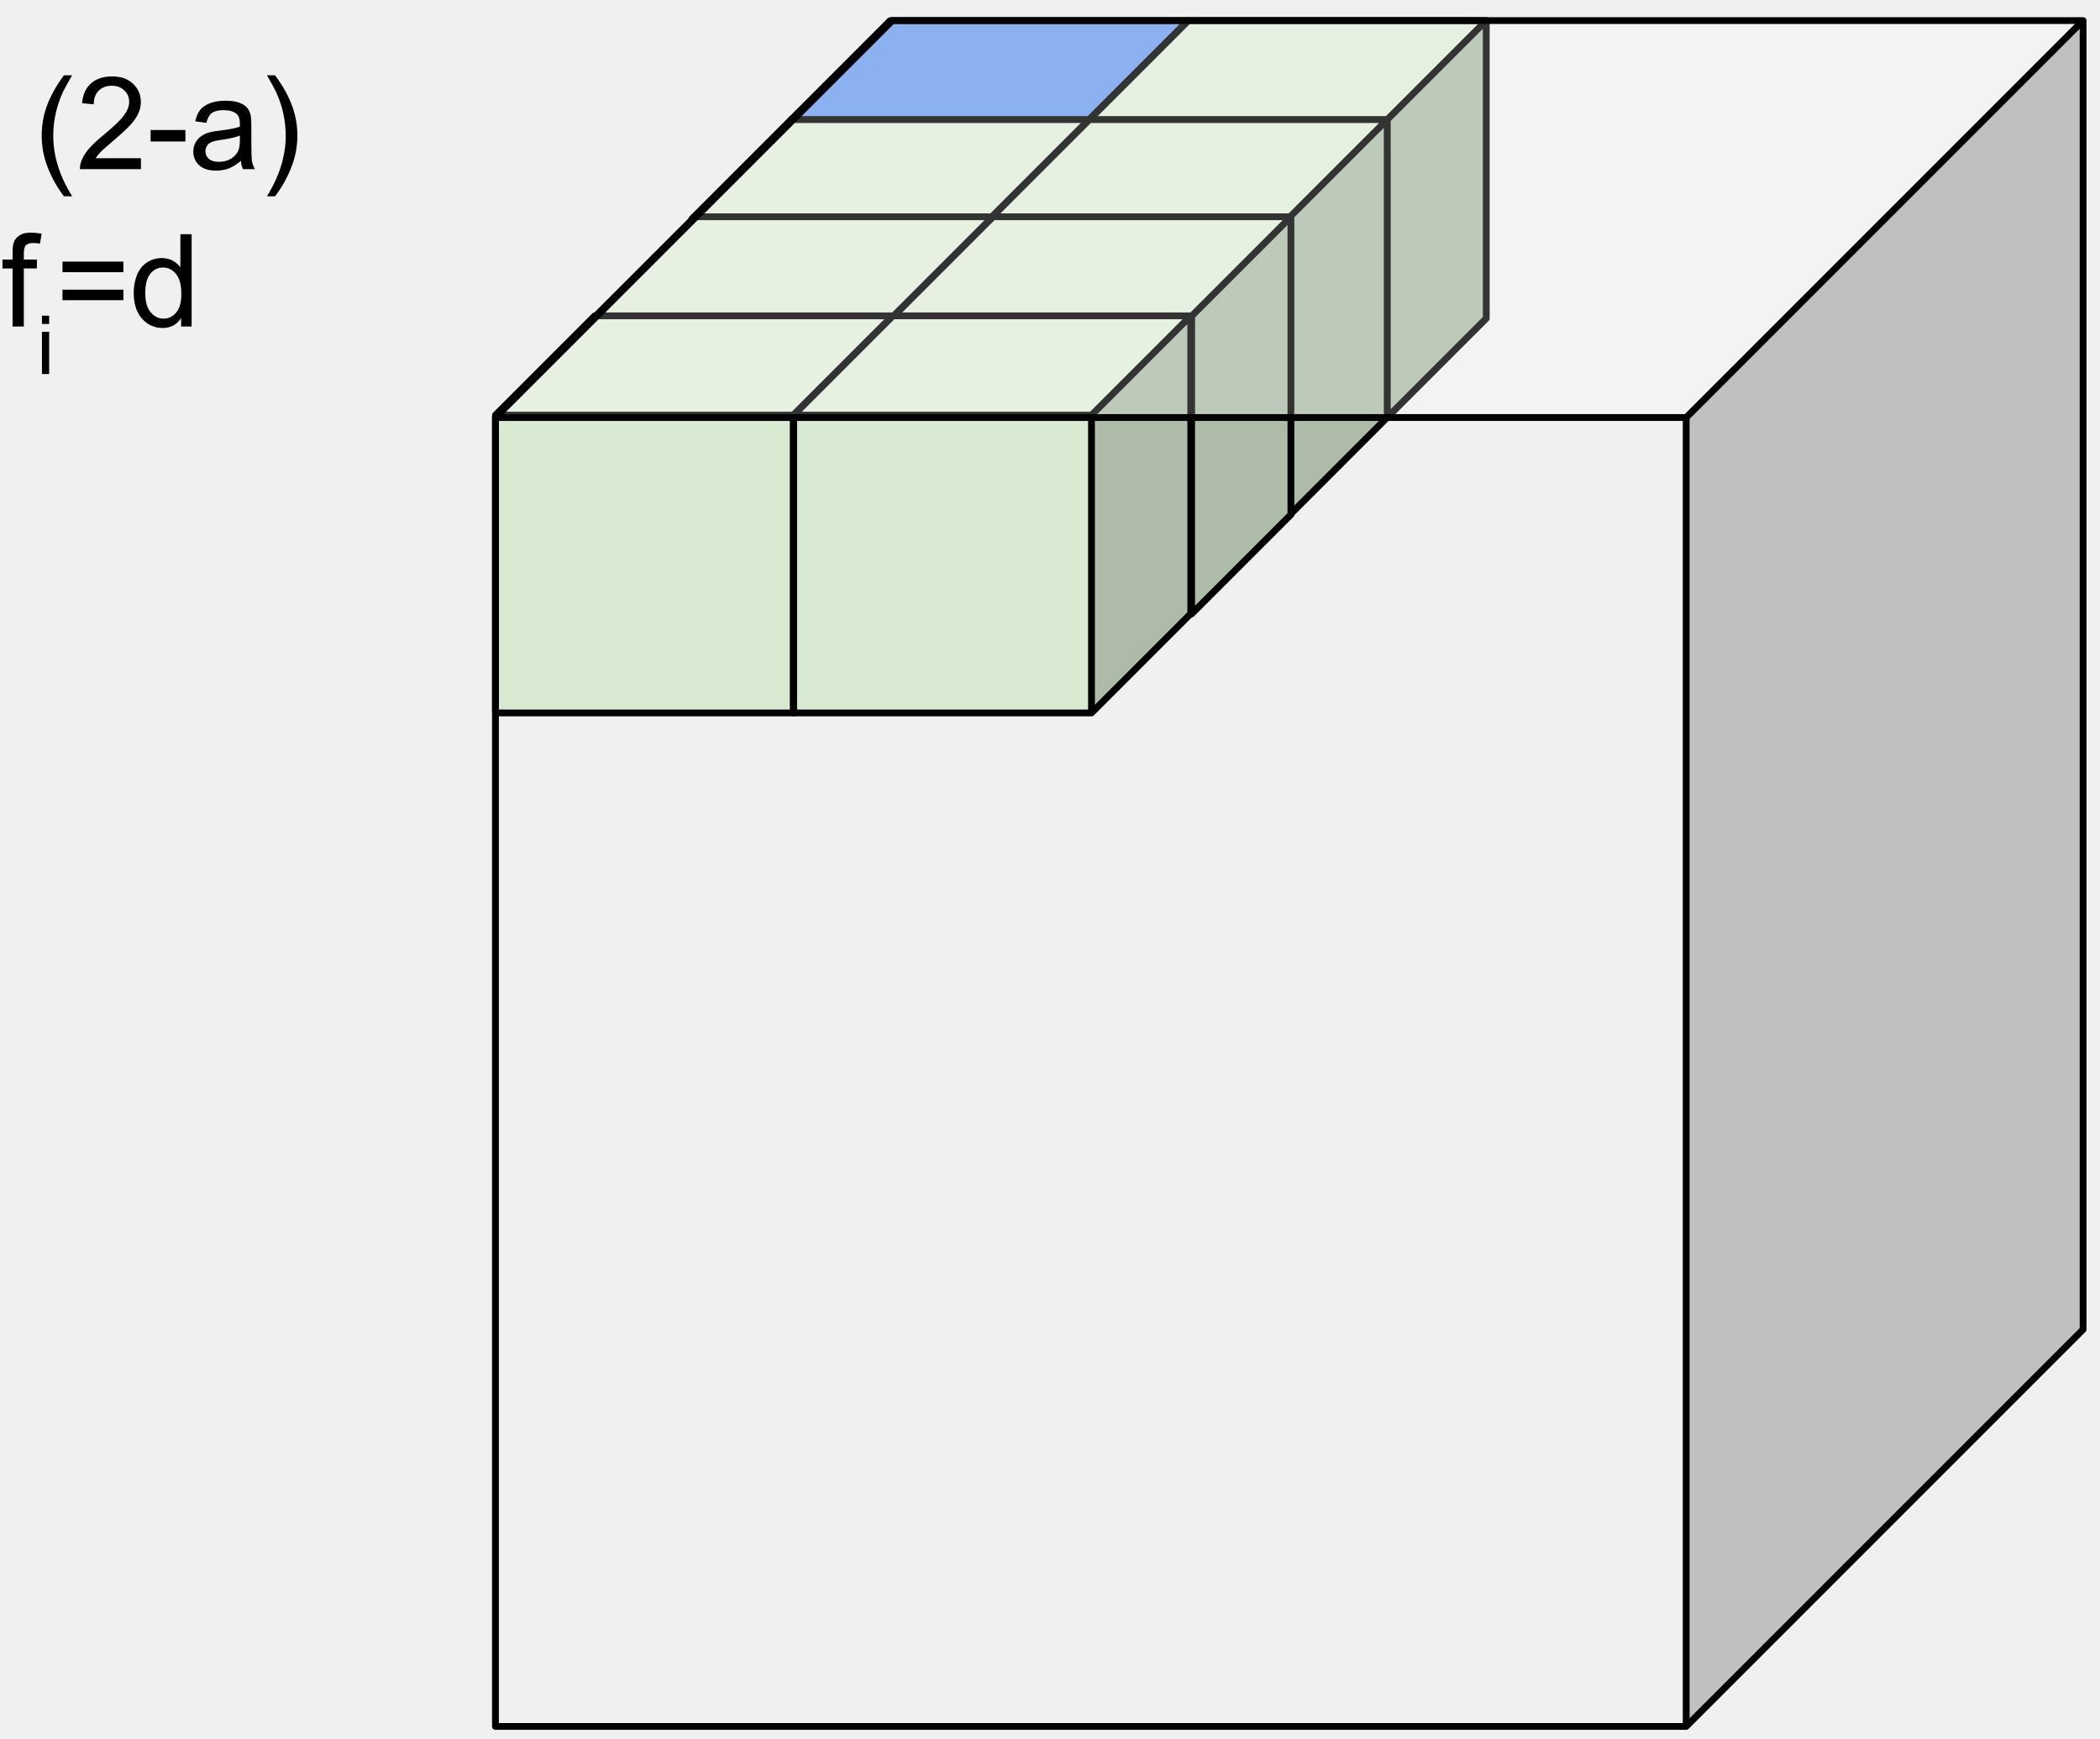
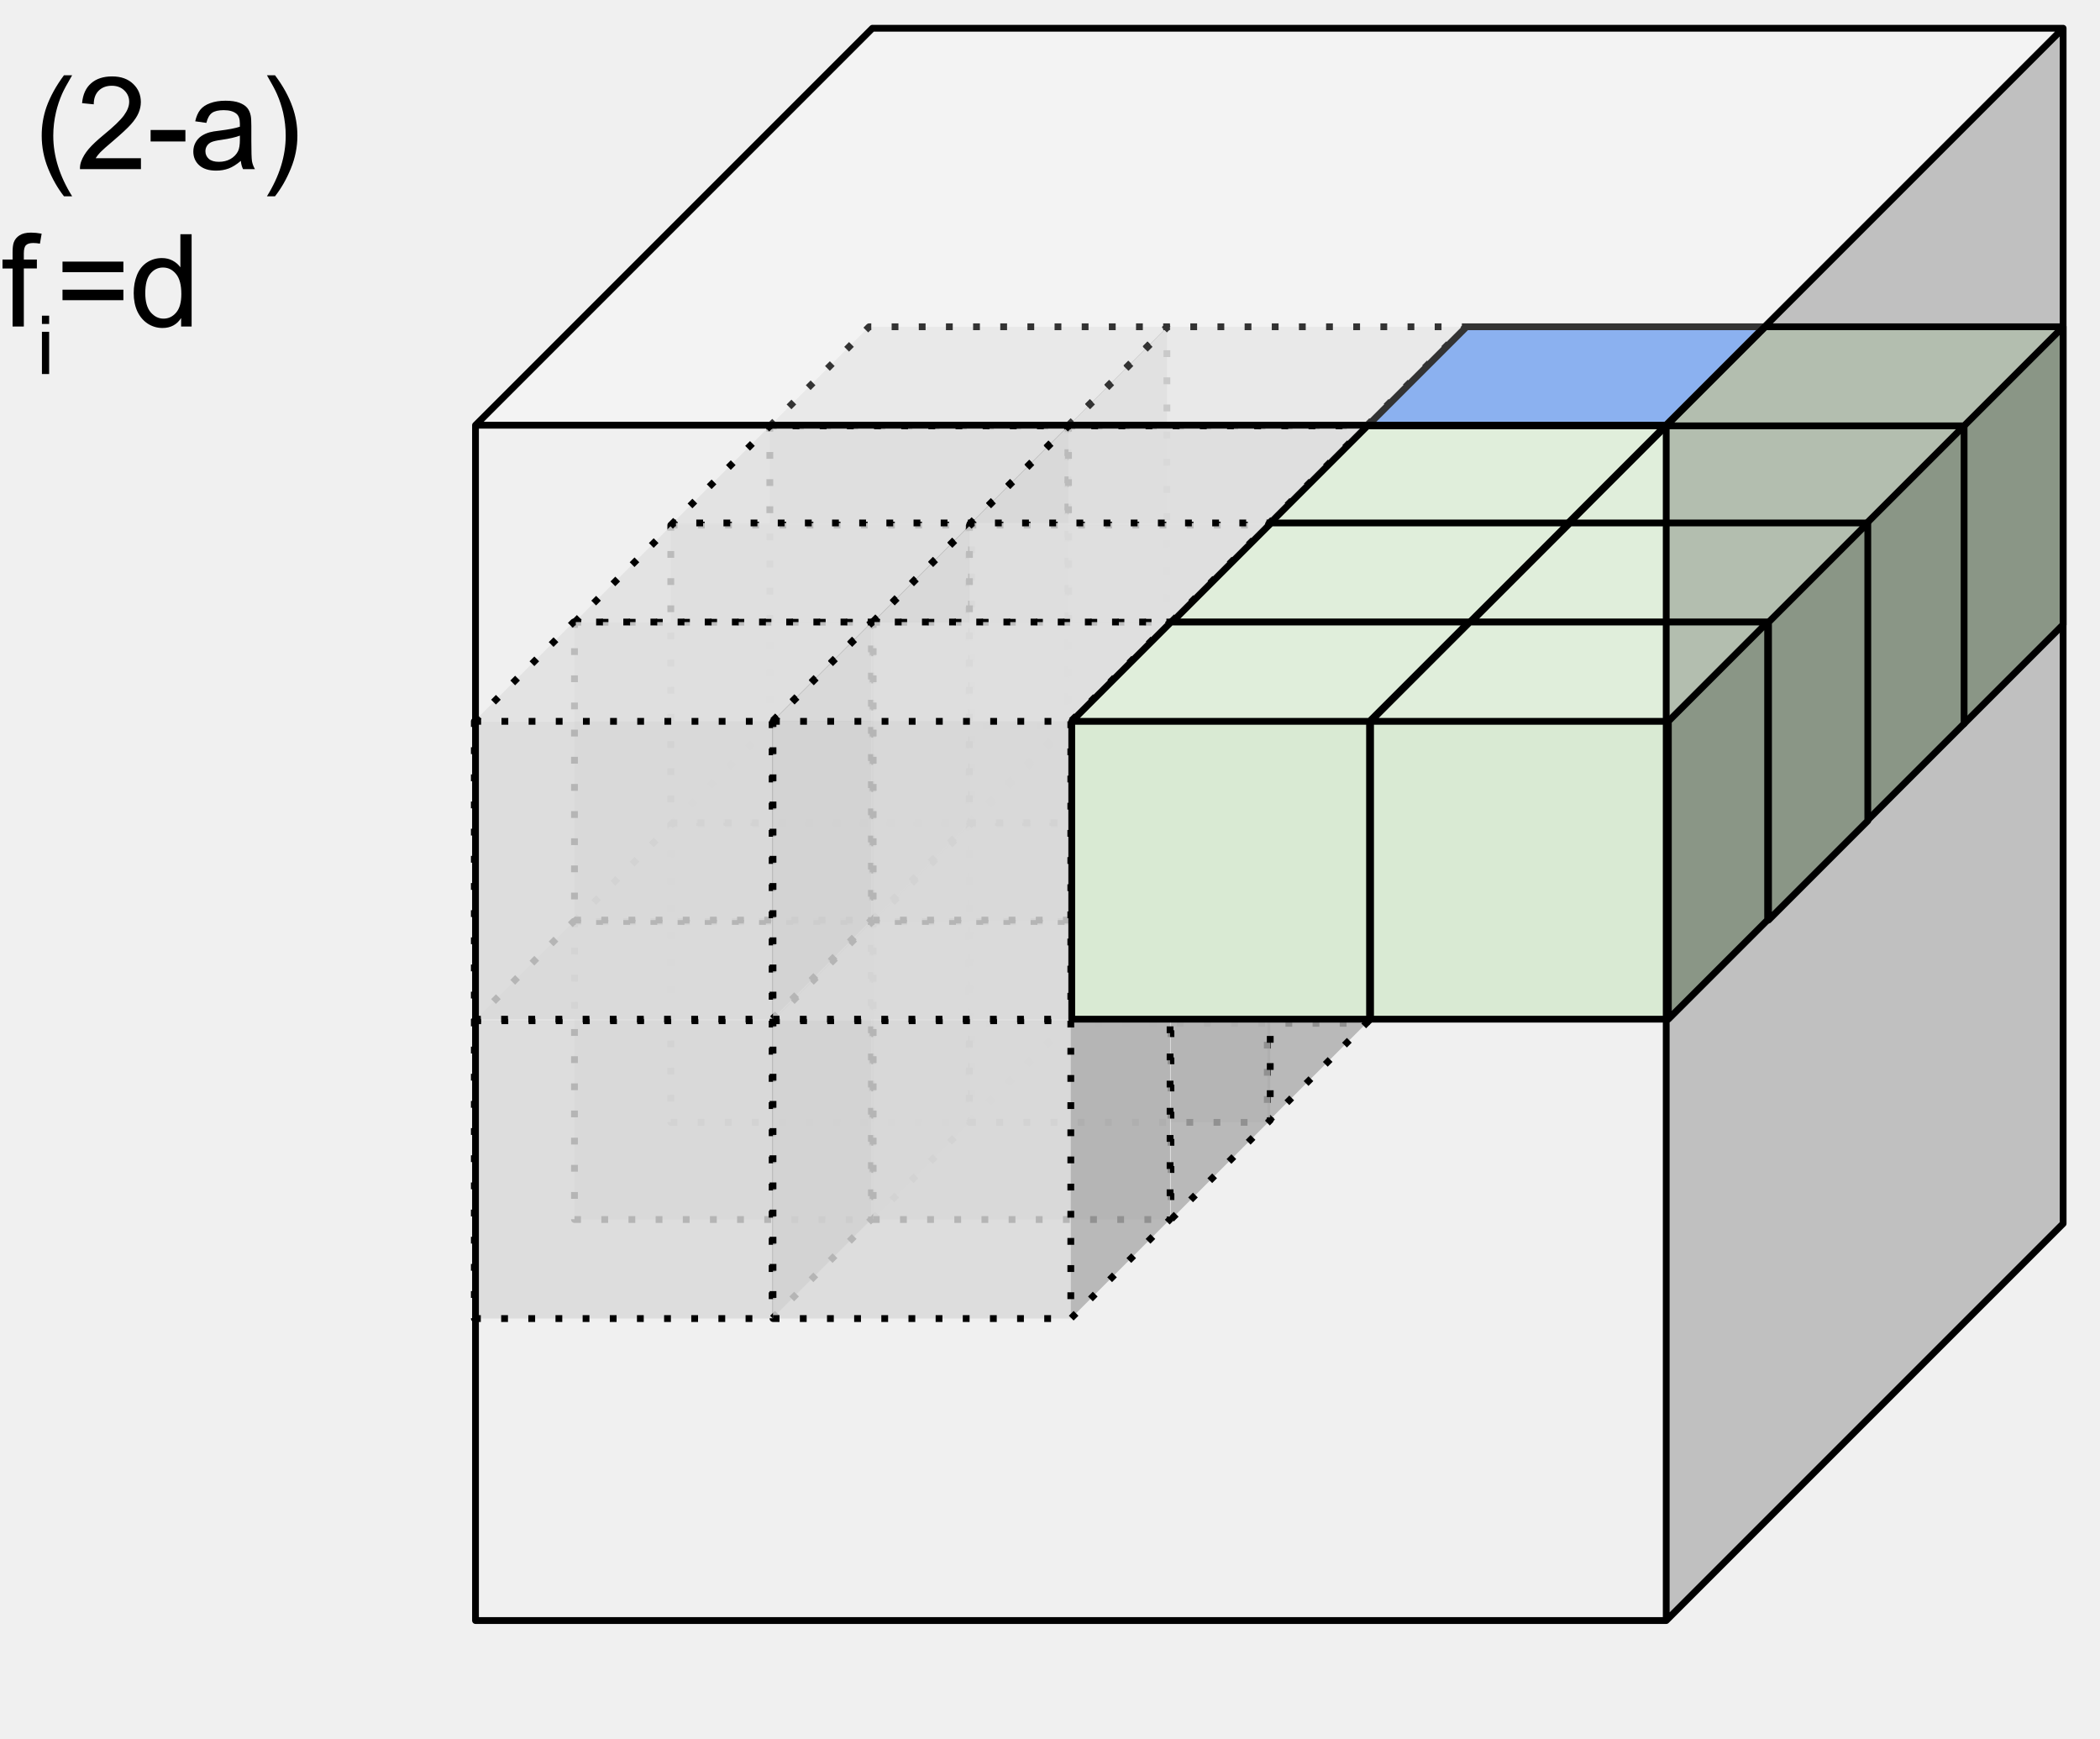
<svg xmlns="http://www.w3.org/2000/svg" version="1.1" viewBox="0.0 0.0 309.331 256.094" fill="none" stroke="none" stroke-linecap="square" stroke-miterlimit="10">
  <clipPath id="p.0">
    <path d="m0 0l309.331 0l0 256.094l-309.331 0l0 -256.094z" clip-rule="nonzero" />
  </clipPath>
  <g clip-path="url(#p.0)">
    <path fill="#000000" fill-opacity="0.0" d="m0 0l309.331 0l0 256.094l-309.331 0z" fill-rule="evenodd" />
-     <path fill="#4a86e8" d="m116.509 17.652l43.866 0l0 43.866l-43.866 0z" fill-rule="evenodd" />
-     <path fill="#3b6bb9" d="m160.375 17.652l14.622 -14.622l0 43.866l-14.622 14.622z" fill-rule="evenodd" />
-     <path fill="#6e9eec" d="m116.509 17.652l14.622 -14.622l43.866 0l-14.622 14.622z" fill-rule="evenodd" />
-     <path fill="#000000" fill-opacity="0.0" d="m116.509 17.652l14.622 -14.622l43.866 0l0 43.866l-14.622 14.622l-43.866 0zm0 0l43.866 0l14.622 -14.622m-14.622 14.622l0 43.866" fill-rule="evenodd" />
-     <path stroke="#000000" stroke-width="1.0" stroke-linejoin="round" stroke-linecap="butt" d="m116.509 17.652l14.622 -14.622l43.866 0l0 43.866l-14.622 14.622l-43.866 0zm0 0l43.866 0l14.622 -14.622m-14.622 14.622l0 43.866" fill-rule="evenodd" />
-     <path fill="#d9ead3" d="m101.921 32.24l43.866 0l0 43.866l-43.866 0z" fill-rule="evenodd" />
-     <path fill="#adbba8" d="m145.787 32.24l14.622 -14.622l0 43.866l-14.622 14.622z" fill-rule="evenodd" />
-     <path fill="#e0eedb" d="m101.921 32.24l14.622 -14.622l43.866 0l-14.622 14.622z" fill-rule="evenodd" />
-     <path fill="#000000" fill-opacity="0.0" d="m101.921 32.24l14.622 -14.622l43.866 0l0 43.866l-14.622 14.622l-43.866 0zm0 0l43.866 0l14.622 -14.622m-14.622 14.622l0 43.866" fill-rule="evenodd" />
-     <path stroke="#000000" stroke-width="1.0" stroke-linejoin="round" stroke-linecap="butt" d="m101.921 32.24l14.622 -14.622l43.866 0l0 43.866l-14.622 14.622l-43.866 0zm0 0l43.866 0l14.622 -14.622m-14.622 14.622l0 43.866" fill-rule="evenodd" />
-     <path fill="#d9ead3" d="m87.735 46.55l43.866 0l0 43.866l-43.866 0z" fill-rule="evenodd" />
-     <path fill="#adbba8" d="m131.601 46.55l14.622 -14.622l0 43.866l-14.622 14.622z" fill-rule="evenodd" />
-     <path fill="#e0eedb" d="m87.735 46.55l14.622 -14.622l43.866 0l-14.622 14.622z" fill-rule="evenodd" />
-     <path fill="#000000" fill-opacity="0.0" d="m87.735 46.55l14.622 -14.622l43.866 0l0 43.866l-14.622 14.622l-43.866 0zm0 0l43.866 0l14.622 -14.622m-14.622 14.622l0 43.866" fill-rule="evenodd" />
-     <path stroke="#000000" stroke-width="1.0" stroke-linejoin="round" stroke-linecap="butt" d="m87.735 46.55l14.622 -14.622l43.866 0l0 43.866l-14.622 14.622l-43.866 0zm0 0l43.866 0l14.622 -14.622m-14.622 14.622l0 43.866" fill-rule="evenodd" />
-     <path fill="#d9ead3" d="m72.982 61.14l43.866 0l0 43.866l-43.866 0z" fill-rule="evenodd" />
-     <path fill="#adbba8" d="m116.848 61.14l14.622 -14.622l0 43.866l-14.622 14.622z" fill-rule="evenodd" />
-     <path fill="#e0eedb" d="m72.982 61.14l14.622 -14.622l43.866 0l-14.622 14.622z" fill-rule="evenodd" />
-     <path fill="#000000" fill-opacity="0.0" d="m72.982 61.14l14.622 -14.622l43.866 0l0 43.866l-14.622 14.622l-43.866 0zm0 0l43.866 0l14.622 -14.622m-14.622 14.622l0 43.866" fill-rule="evenodd" />
-     <path stroke="#000000" stroke-width="1.0" stroke-linejoin="round" stroke-linecap="butt" d="m72.982 61.14l14.622 -14.622l43.866 0l0 43.866l-14.622 14.622l-43.866 0zm0 0l43.866 0l14.622 -14.622m-14.622 14.622l0 43.866" fill-rule="evenodd" />
-     <path fill="#d9ead3" d="m160.438 17.652l43.866 0l0 43.866l-43.866 0z" fill-rule="evenodd" />
-     <path fill="#adbba8" d="m204.304 17.652l14.622 -14.622l0 43.866l-14.622 14.622z" fill-rule="evenodd" />
-     <path fill="#e0eedb" d="m160.438 17.652l14.622 -14.622l43.866 0l-14.622 14.622z" fill-rule="evenodd" />
-     <path fill="#000000" fill-opacity="0.0" d="m160.438 17.652l14.622 -14.622l43.866 0l0 43.866l-14.622 14.622l-43.866 0zm0 0l43.866 0l14.622 -14.622m-14.622 14.622l0 43.866" fill-rule="evenodd" />
-     <path stroke="#000000" stroke-width="1.0" stroke-linejoin="round" stroke-linecap="butt" d="m160.438 17.652l14.622 -14.622l43.866 0l0 43.866l-14.622 14.622l-43.866 0zm0 0l43.866 0l14.622 -14.622m-14.622 14.622l0 43.866" fill-rule="evenodd" />
-     <path fill="#d9ead3" d="m145.85 32.24l43.866 0l0 43.866l-43.866 0z" fill-rule="evenodd" />
-     <path fill="#adbba8" d="m189.717 32.24l14.622 -14.622l0 43.866l-14.622 14.622z" fill-rule="evenodd" />
-     <path fill="#e0eedb" d="m145.85 32.24l14.622 -14.622l43.866 0l-14.622 14.622z" fill-rule="evenodd" />
-     <path fill="#000000" fill-opacity="0.0" d="m145.85 32.24l14.622 -14.622l43.866 0l0 43.866l-14.622 14.622l-43.866 0zm0 0l43.866 0l14.622 -14.622m-14.622 14.622l0 43.866" fill-rule="evenodd" />
-     <path stroke="#000000" stroke-width="1.0" stroke-linejoin="round" stroke-linecap="butt" d="m145.85 32.24l14.622 -14.622l43.866 0l0 43.866l-14.622 14.622l-43.866 0zm0 0l43.866 0l14.622 -14.622m-14.622 14.622l0 43.866" fill-rule="evenodd" />
-     <path fill="#d9ead3" d="m131.664 46.55l43.866 0l0 43.866l-43.866 0z" fill-rule="evenodd" />
-     <path fill="#adbba8" d="m175.53 46.55l14.622 -14.622l0 43.866l-14.622 14.622z" fill-rule="evenodd" />
-     <path fill="#e0eedb" d="m131.664 46.55l14.622 -14.622l43.866 0l-14.622 14.622z" fill-rule="evenodd" />
-     <path fill="#000000" fill-opacity="0.0" d="m131.664 46.55l14.622 -14.622l43.866 0l0 43.866l-14.622 14.622l-43.866 0zm0 0l43.866 0l14.622 -14.622m-14.622 14.622l0 43.866" fill-rule="evenodd" />
-     <path stroke="#000000" stroke-width="1.0" stroke-linejoin="round" stroke-linecap="butt" d="m131.664 46.55l14.622 -14.622l43.866 0l0 43.866l-14.622 14.622l-43.866 0zm0 0l43.866 0l14.622 -14.622m-14.622 14.622l0 43.866" fill-rule="evenodd" />
-     <path fill="#d9ead3" d="m116.911 61.14l43.866 0l0 43.866l-43.866 0z" fill-rule="evenodd" />
-     <path fill="#adbba8" d="m160.777 61.14l14.622 -14.622l0 43.866l-14.622 14.622z" fill-rule="evenodd" />
-     <path fill="#e0eedb" d="m116.911 61.14l14.622 -14.622l43.866 0l-14.622 14.622z" fill-rule="evenodd" />
-     <path fill="#000000" fill-opacity="0.0" d="m116.911 61.14l14.622 -14.622l43.866 0l0 43.866l-14.622 14.622l-43.866 0zm0 0l43.866 0l14.622 -14.622m-14.622 14.622l0 43.866" fill-rule="evenodd" />
-     <path stroke="#000000" stroke-width="1.0" stroke-linejoin="round" stroke-linecap="butt" d="m116.911 61.14l14.622 -14.622l43.866 0l0 43.866l-14.622 14.622l-43.866 0zm0 0l43.866 0l14.622 -14.622m-14.622 14.622l0 43.866" fill-rule="evenodd" />
+     <path fill="#d9d9d9" fill-opacity="0.835" d="m113.396 106.848l43.866 0l0 43.866l-43.866 0z" fill-rule="evenodd" />
+     <path fill="#adadad" fill-opacity="0.835" d="m157.262 106.848l14.622 -14.622l0 43.866l-14.622 14.622z" fill-rule="evenodd" />
+     <path fill="#e0e0e0" fill-opacity="0.835" d="m113.396 106.848l14.622 -14.622l43.866 0l-14.622 14.622z" fill-rule="evenodd" />
+     <path fill="#000000" fill-opacity="0.0" d="m113.396 106.848l14.622 -14.622l43.866 0l0 43.866l-14.622 14.622l-43.866 0zm0 0l43.866 0l14.622 -14.622m-14.622 14.622l0 43.866" fill-rule="evenodd" />
+     <path stroke="#000000" stroke-width="1.0" stroke-linejoin="round" stroke-linecap="butt" stroke-dasharray="1.0,3.0" d="m113.396 106.848l14.622 -14.622l43.866 0l0 43.866l-14.622 14.622l-43.866 0zm0 0l43.866 0l14.622 -14.622m-14.622 14.622l0 43.866" fill-rule="evenodd" />
+     <path fill="#d9d9d9" fill-opacity="0.835" d="m98.808 121.436l43.866 0l0 43.866l-43.866 0z" fill-rule="evenodd" />
+     <path fill="#adadad" fill-opacity="0.835" d="m142.675 121.436l14.622 -14.622l0 43.866l-14.622 14.622z" fill-rule="evenodd" />
+     <path fill="#e0e0e0" fill-opacity="0.835" d="m98.808 121.436l14.622 -14.622l43.866 0l-14.622 14.622z" fill-rule="evenodd" />
+     <path fill="#000000" fill-opacity="0.0" d="m98.808 121.436l14.622 -14.622l43.866 0l0 43.866l-14.622 14.622l-43.866 0zm0 0l43.866 0l14.622 -14.622m-14.622 14.622l0 43.866" fill-rule="evenodd" />
+     <path stroke="#000000" stroke-width="1.0" stroke-linejoin="round" stroke-linecap="butt" stroke-dasharray="1.0,3.0" d="m98.808 121.436l14.622 -14.622l43.866 0l0 43.866l-14.622 14.622l-43.866 0zm0 0l43.866 0l14.622 -14.622m-14.622 14.622l0 43.866" fill-rule="evenodd" />
+     <path fill="#d9d9d9" fill-opacity="0.835" d="m84.622 135.745l43.866 0l0 43.866l-43.866 0z" fill-rule="evenodd" />
+     <path fill="#adadad" fill-opacity="0.835" d="m128.488 135.745l14.622 -14.622l0 43.866l-14.622 14.622z" fill-rule="evenodd" />
+     <path fill="#e0e0e0" fill-opacity="0.835" d="m84.622 135.745l14.622 -14.622l43.866 0l-14.622 14.622z" fill-rule="evenodd" />
+     <path fill="#000000" fill-opacity="0.0" d="m84.622 135.745l14.622 -14.622l43.866 0l0 43.866l-14.622 14.622l-43.866 0zm0 0l43.866 0l14.622 -14.622m-14.622 14.622l0 43.866" fill-rule="evenodd" />
+     <path stroke="#000000" stroke-width="1.0" stroke-linejoin="round" stroke-linecap="butt" stroke-dasharray="1.0,3.0" d="m84.622 135.745l14.622 -14.622l43.866 0l0 43.866l-14.622 14.622l-43.866 0zm0 0l43.866 0l14.622 -14.622m-14.622 14.622l0 43.866" fill-rule="evenodd" />
+     <path fill="#d9d9d9" fill-opacity="0.835" d="m69.869 150.336l43.866 0l0 43.866l-43.866 0z" fill-rule="evenodd" />
+     <path fill="#adadad" fill-opacity="0.835" d="m113.735 150.336l14.622 -14.622l0 43.866l-14.622 14.622z" fill-rule="evenodd" />
+     <path fill="#e0e0e0" fill-opacity="0.835" d="m69.869 150.336l14.622 -14.622l43.866 0l-14.622 14.622z" fill-rule="evenodd" />
+     <path fill="#000000" fill-opacity="0.0" d="m69.869 150.336l14.622 -14.622l43.866 0l0 43.866l-14.622 14.622l-43.866 0zm0 0l43.866 0l14.622 -14.622m-14.622 14.622l0 43.866" fill-rule="evenodd" />
+     <path stroke="#000000" stroke-width="1.0" stroke-linejoin="round" stroke-linecap="butt" stroke-dasharray="1.0,3.0" d="m69.869 150.336l14.622 -14.622l43.866 0l0 43.866l-14.622 14.622l-43.866 0zm0 0l43.866 0l14.622 -14.622m-14.622 14.622l0 43.866" fill-rule="evenodd" />
+     <path fill="#d9d9d9" fill-opacity="0.835" d="m157.391 106.848l43.866 0l0 43.866l-43.866 0z" fill-rule="evenodd" />
+     <path fill="#adadad" fill-opacity="0.835" d="m201.257 106.848l14.622 -14.622l0 43.866l-14.622 14.622z" fill-rule="evenodd" />
+     <path fill="#e0e0e0" fill-opacity="0.835" d="m157.391 106.848l14.622 -14.622l43.866 0l-14.622 14.622z" fill-rule="evenodd" />
+     <path fill="#000000" fill-opacity="0.0" d="m157.391 106.848l14.622 -14.622l43.866 0l0 43.866l-14.622 14.622l-43.866 0zm0 0l43.866 0l14.622 -14.622m-14.622 14.622l0 43.866" fill-rule="evenodd" />
+     <path stroke="#000000" stroke-width="1.0" stroke-linejoin="round" stroke-linecap="butt" stroke-dasharray="1.0,3.0" d="m157.391 106.848l14.622 -14.622l43.866 0l0 43.866l-14.622 14.622l-43.866 0zm0 0l43.866 0l14.622 -14.622m-14.622 14.622l0 43.866" fill-rule="evenodd" />
+     <path fill="#d9d9d9" fill-opacity="0.835" d="m142.803 121.436l43.866 0l0 43.866l-43.866 0z" fill-rule="evenodd" />
+     <path fill="#adadad" fill-opacity="0.835" d="m186.669 121.436l14.622 -14.622l0 43.866l-14.622 14.622z" fill-rule="evenodd" />
+     <path fill="#e0e0e0" fill-opacity="0.835" d="m142.803 121.436l14.622 -14.622l43.866 0l-14.622 14.622z" fill-rule="evenodd" />
+     <path fill="#000000" fill-opacity="0.0" d="m142.803 121.436l14.622 -14.622l43.866 0l0 43.866l-14.622 14.622l-43.866 0zm0 0l43.866 0l14.622 -14.622m-14.622 14.622l0 43.866" fill-rule="evenodd" />
+     <path stroke="#000000" stroke-width="1.0" stroke-linejoin="round" stroke-linecap="butt" stroke-dasharray="1.0,3.0" d="m142.803 121.436l14.622 -14.622l43.866 0l0 43.866l-14.622 14.622l-43.866 0zm0 0l43.866 0l14.622 -14.622m-14.622 14.622l0 43.866" fill-rule="evenodd" />
+     <path fill="#d9d9d9" fill-opacity="0.835" d="m128.617 135.745l43.866 0l0 43.866l-43.866 0z" fill-rule="evenodd" />
+     <path fill="#adadad" fill-opacity="0.835" d="m172.483 135.745l14.622 -14.622l0 43.866l-14.622 14.622z" fill-rule="evenodd" />
+     <path fill="#e0e0e0" fill-opacity="0.835" d="m128.617 135.745l14.622 -14.622l43.866 0l-14.622 14.622z" fill-rule="evenodd" />
+     <path fill="#000000" fill-opacity="0.0" d="m128.617 135.745l14.622 -14.622l43.866 0l0 43.866l-14.622 14.622l-43.866 0zm0 0l43.866 0l14.622 -14.622m-14.622 14.622l0 43.866" fill-rule="evenodd" />
+     <path stroke="#000000" stroke-width="1.0" stroke-linejoin="round" stroke-linecap="butt" stroke-dasharray="1.0,3.0" d="m128.617 135.745l14.622 -14.622l43.866 0l0 43.866l-14.622 14.622l-43.866 0zm0 0l43.866 0l14.622 -14.622m-14.622 14.622l0 43.866" fill-rule="evenodd" />
+     <path fill="#d9d9d9" fill-opacity="0.835" d="m113.864 150.336l43.866 0l0 43.866l-43.866 0z" fill-rule="evenodd" />
+     <path fill="#adadad" fill-opacity="0.835" d="m157.73 150.336l14.622 -14.622l0 43.866l-14.622 14.622z" fill-rule="evenodd" />
+     <path fill="#e0e0e0" fill-opacity="0.835" d="m113.864 150.336l14.622 -14.622l43.866 0l-14.622 14.622z" fill-rule="evenodd" />
+     <path fill="#000000" fill-opacity="0.0" d="m113.864 150.336l14.622 -14.622l43.866 0l0 43.866l-14.622 14.622l-43.866 0zm0 0l43.866 0l14.622 -14.622m-14.622 14.622l0 43.866" fill-rule="evenodd" />
+     <path stroke="#000000" stroke-width="1.0" stroke-linejoin="round" stroke-linecap="butt" stroke-dasharray="1.0,3.0" d="m113.864 150.336l14.622 -14.622l43.866 0l0 43.866l-14.622 14.622l-43.866 0zm0 0l43.866 0l14.622 -14.622m-14.622 14.622l0 43.866" fill-rule="evenodd" />
    <path fill="#000000" fill-opacity="0.0" d="m-4.013 -2.008l69.858 0l0 26.961l-69.858 0z" fill-rule="evenodd" />
    <path fill="#000000" d="m9.424 28.912q-1.375 -1.75 -2.328 -4.078q-0.953 -2.344 -0.953 -4.844q0 -2.219 0.703 -4.234q0.844 -2.344 2.578 -4.672l1.203 0q-1.125 1.922 -1.484 2.75q-0.562 1.281 -0.891 2.672q-0.406 1.734 -0.406 3.484q0 4.469 2.781 8.922l-1.203 0zm11.338 -5.609l0 1.609l-8.984 0q-0.016 -0.609 0.188 -1.156q0.344 -0.922 1.094 -1.812q0.766 -0.891 2.188 -2.062q2.219 -1.812 3 -2.875q0.781 -1.063 0.781 -2.016q0 -0.984 -0.719 -1.672q-0.703 -0.688 -1.844 -0.688q-1.203 0 -1.938 0.734q-0.719 0.719 -0.719 2.0l-1.719 -0.172q0.172 -1.922 1.328 -2.922q1.156 -1.016 3.094 -1.016q1.953 0 3.094 1.094q1.141 1.078 1.141 2.688q0 0.812 -0.344 1.609q-0.328 0.781 -1.109 1.656q-0.766 0.859 -2.562 2.391q-1.5 1.266 -1.938 1.719q-0.422 0.438 -0.703 0.891l6.672 0zm1.423 -2.469l0 -1.688l5.125 0l0 1.688l-5.125 0zm13.291 2.859q-0.938 0.797 -1.797 1.125q-0.859 0.312 -1.844 0.312q-1.609 0 -2.484 -0.781q-0.875 -0.797 -0.875 -2.031q0 -0.734 0.328 -1.328q0.328 -0.594 0.859 -0.953q0.531 -0.359 1.203 -0.547q0.5 -0.141 1.484 -0.25q2.031 -0.25 2.984 -0.578q0 -0.344 0 -0.438q0 -1.016 -0.469 -1.438q-0.641 -0.562 -1.906 -0.562q-1.172 0 -1.734 0.406q-0.562 0.406 -0.828 1.469l-1.641 -0.234q0.234 -1.047 0.734 -1.688q0.516 -0.641 1.469 -0.984q0.969 -0.359 2.25 -0.359q1.266 0 2.047 0.297q0.781 0.297 1.156 0.75q0.375 0.453 0.516 1.141q0.094 0.422 0.094 1.531l0 2.234q0 2.328 0.094 2.953q0.109 0.609 0.438 1.172l-1.75 0q-0.266 -0.516 -0.328 -1.219zm-0.141 -3.719q-0.906 0.359 -2.734 0.625q-1.031 0.141 -1.453 0.328q-0.422 0.188 -0.656 0.547q-0.234 0.359 -0.234 0.797q0 0.672 0.5 1.125q0.516 0.438 1.484 0.438q0.969 0 1.719 -0.422q0.75 -0.438 1.109 -1.156q0.266 -0.578 0.266 -1.672l0 -0.609zm5.173 8.938l-1.188 0q2.766 -4.453 2.766 -8.922q0 -1.734 -0.391 -3.453q-0.328 -1.391 -0.891 -2.672q-0.359 -0.844 -1.484 -2.781l1.188 0q1.75 2.328 2.578 4.672q0.719 2.016 0.719 4.234q0 2.5 -0.969 4.844q-0.953 2.328 -2.328 4.078z" fill-rule="nonzero" />
-     <path fill="#000000" fill-opacity="0.0" d="m-8.803 21.168l231.213 0l0 26.961l-231.213 0z" fill-rule="evenodd" />
+     <path fill="#000000" fill-opacity="0.0" d="m-8.803 21.168l62.583 0l0 26.961l-62.583 0z" fill-rule="evenodd" />
    <path fill="#000000" d="m1.853 48.088l0 -8.547l-1.484 0l0 -1.312l1.484 0l0 -1.047q0 -0.984 0.172 -1.469q0.234 -0.656 0.844 -1.047q0.609 -0.406 1.703 -0.406q0.703 0 1.562 0.156l-0.25 1.469q-0.516 -0.094 -0.984 -0.094q-0.766 0 -1.078 0.328q-0.312 0.312 -0.312 1.203l0 0.906l1.922 0l0 1.312l-1.922 0l0 8.547l-1.656 0z" fill-rule="nonzero" />
    <path fill="#000000" d="m6.177 47.713l0 -1.219l1.062 0l0 1.219l-1.062 0zm0 7.375l0 -6.219l1.062 0l0 6.219l-1.062 0z" fill-rule="nonzero" />
    <path fill="#000000" d="m18.175 40.088l-8.969 0l0 -1.562l8.969 0l0 1.562zm0 4.125l-8.969 0l0 -1.547l8.969 0l0 1.547zm8.504 3.875l0 -1.25q-0.938 1.469 -2.75 1.469q-1.172 0 -2.172 -0.641q-0.984 -0.656 -1.531 -1.812q-0.531 -1.172 -0.531 -2.688q0 -1.469 0.484 -2.672q0.5 -1.203 1.469 -1.844q0.984 -0.641 2.203 -0.641q0.891 0 1.578 0.375q0.703 0.375 1.141 0.984l0 -4.875l1.656 0l0 13.594l-1.547 0zm-5.281 -4.922q0 1.891 0.797 2.828q0.812 0.938 1.891 0.938q1.094 0 1.859 -0.891q0.766 -0.891 0.766 -2.734q0 -2.016 -0.781 -2.953q-0.781 -0.953 -1.922 -0.953q-1.109 0 -1.859 0.906q-0.75 0.906 -0.75 2.859z" fill-rule="nonzero" />
-     <path fill="#000000" fill-opacity="0.0" d="m72.982 61.495l175.394 0l0 192.78l-175.394 0z" fill-rule="evenodd" />
-     <path fill="#000000" fill-opacity="0.0" d="m248.375 61.495l58.465 -58.465l0 192.78l-58.465 58.465z" fill-rule="evenodd" />
-     <path fill="#000000" fill-opacity="0.0" d="m72.982 61.495l58.465 -58.465l175.394 0l-58.465 58.465z" fill-rule="evenodd" />
-     <path fill="#000000" fill-opacity="0.0" d="m72.982 61.495l58.465 -58.465l175.394 0l0 192.78l-58.465 58.465l-175.394 0zm0 0l175.394 0l58.465 -58.465m-58.465 58.465l0 192.78" fill-rule="evenodd" />
-     <path fill="#000000" fill-opacity="0.2" d="m248.375 61.495l58.465 -58.465l0 192.78l-58.465 58.465z" fill-rule="evenodd" />
-     <path fill="#ffffff" fill-opacity="0.2" d="m72.982 61.495l58.465 -58.465l175.394 0l-58.465 58.465z" fill-rule="evenodd" />
-     <path stroke="#000000" stroke-width="1.0" stroke-linejoin="round" stroke-linecap="butt" d="m72.982 61.495l58.465 -58.465l175.394 0l0 192.78l-58.465 58.465l-175.394 0zm0 0l175.394 0l58.465 -58.465m-58.465 58.465l0 192.78" fill-rule="evenodd" />
+     <path fill="#d9d9d9" fill-opacity="0.835" d="m113.396 62.751l43.866 0l0 43.866l-43.866 0z" fill-rule="evenodd" />
+     <path fill="#adadad" fill-opacity="0.835" d="m157.262 62.751l14.622 -14.622l0 43.866l-14.622 14.622z" fill-rule="evenodd" />
+     <path fill="#e0e0e0" fill-opacity="0.835" d="m113.396 62.751l14.622 -14.622l43.866 0l-14.622 14.622z" fill-rule="evenodd" />
+     <path fill="#000000" fill-opacity="0.0" d="m113.396 62.751l14.622 -14.622l43.866 0l0 43.866l-14.622 14.622l-43.866 0zm0 0l43.866 0l14.622 -14.622m-14.622 14.622l0 43.866" fill-rule="evenodd" />
+     <path stroke="#000000" stroke-width="1.0" stroke-linejoin="round" stroke-linecap="butt" stroke-dasharray="1.0,3.0" d="m113.396 62.751l14.622 -14.622l43.866 0l0 43.866l-14.622 14.622l-43.866 0zm0 0l43.866 0l14.622 -14.622m-14.622 14.622l0 43.866" fill-rule="evenodd" />
+     <path fill="#d9d9d9" fill-opacity="0.835" d="m98.808 77.339l43.866 0l0 43.866l-43.866 0z" fill-rule="evenodd" />
+     <path fill="#adadad" fill-opacity="0.835" d="m142.675 77.339l14.622 -14.622l0 43.866l-14.622 14.622z" fill-rule="evenodd" />
+     <path fill="#e0e0e0" fill-opacity="0.835" d="m98.808 77.339l14.622 -14.622l43.866 0l-14.622 14.622z" fill-rule="evenodd" />
+     <path fill="#000000" fill-opacity="0.0" d="m98.808 77.339l14.622 -14.622l43.866 0l0 43.866l-14.622 14.622l-43.866 0zm0 0l43.866 0l14.622 -14.622m-14.622 14.622l0 43.866" fill-rule="evenodd" />
+     <path stroke="#000000" stroke-width="1.0" stroke-linejoin="round" stroke-linecap="butt" stroke-dasharray="1.0,3.0" d="m98.808 77.339l14.622 -14.622l43.866 0l0 43.866l-14.622 14.622l-43.866 0zm0 0l43.866 0l14.622 -14.622m-14.622 14.622l0 43.866" fill-rule="evenodd" />
+     <path fill="#d9d9d9" fill-opacity="0.835" d="m84.622 91.648l43.866 0l0 43.866l-43.866 0z" fill-rule="evenodd" />
+     <path fill="#adadad" fill-opacity="0.835" d="m128.488 91.648l14.622 -14.622l0 43.866l-14.622 14.622z" fill-rule="evenodd" />
+     <path fill="#e0e0e0" fill-opacity="0.835" d="m84.622 91.648l14.622 -14.622l43.866 0l-14.622 14.622z" fill-rule="evenodd" />
+     <path fill="#000000" fill-opacity="0.0" d="m84.622 91.648l14.622 -14.622l43.866 0l0 43.866l-14.622 14.622l-43.866 0zm0 0l43.866 0l14.622 -14.622m-14.622 14.622l0 43.866" fill-rule="evenodd" />
+     <path stroke="#000000" stroke-width="1.0" stroke-linejoin="round" stroke-linecap="butt" stroke-dasharray="1.0,3.0" d="m84.622 91.648l14.622 -14.622l43.866 0l0 43.866l-14.622 14.622l-43.866 0zm0 0l43.866 0l14.622 -14.622m-14.622 14.622l0 43.866" fill-rule="evenodd" />
+     <path fill="#d9d9d9" fill-opacity="0.835" d="m69.869 106.239l43.866 0l0 43.866l-43.866 0z" fill-rule="evenodd" />
+     <path fill="#adadad" fill-opacity="0.835" d="m113.735 106.239l14.622 -14.622l0 43.866l-14.622 14.622z" fill-rule="evenodd" />
+     <path fill="#e0e0e0" fill-opacity="0.835" d="m69.869 106.239l14.622 -14.622l43.866 0l-14.622 14.622z" fill-rule="evenodd" />
+     <path fill="#000000" fill-opacity="0.0" d="m69.869 106.239l14.622 -14.622l43.866 0l0 43.866l-14.622 14.622l-43.866 0zm0 0l43.866 0l14.622 -14.622m-14.622 14.622l0 43.866" fill-rule="evenodd" />
+     <path stroke="#000000" stroke-width="1.0" stroke-linejoin="round" stroke-linecap="butt" stroke-dasharray="1.0,3.0" d="m69.869 106.239l14.622 -14.622l43.866 0l0 43.866l-14.622 14.622l-43.866 0zm0 0l43.866 0l14.622 -14.622m-14.622 14.622l0 43.866" fill-rule="evenodd" />
+     <path fill="#d9d9d9" fill-opacity="0.835" d="m157.391 62.751l43.866 0l0 43.866l-43.866 0z" fill-rule="evenodd" />
+     <path fill="#adadad" fill-opacity="0.835" d="m201.257 62.751l14.622 -14.622l0 43.866l-14.622 14.622z" fill-rule="evenodd" />
+     <path fill="#e0e0e0" fill-opacity="0.835" d="m157.391 62.751l14.622 -14.622l43.866 0l-14.622 14.622z" fill-rule="evenodd" />
+     <path fill="#000000" fill-opacity="0.0" d="m157.391 62.751l14.622 -14.622l43.866 0l0 43.866l-14.622 14.622l-43.866 0zm0 0l43.866 0l14.622 -14.622m-14.622 14.622l0 43.866" fill-rule="evenodd" />
+     <path stroke="#000000" stroke-width="1.0" stroke-linejoin="round" stroke-linecap="butt" stroke-dasharray="1.0,3.0" d="m157.391 62.751l14.622 -14.622l43.866 0l0 43.866l-14.622 14.622l-43.866 0zm0 0l43.866 0l14.622 -14.622m-14.622 14.622l0 43.866" fill-rule="evenodd" />
+     <path fill="#d9d9d9" fill-opacity="0.835" d="m142.803 77.339l43.866 0l0 43.866l-43.866 0z" fill-rule="evenodd" />
+     <path fill="#adadad" fill-opacity="0.835" d="m186.669 77.339l14.622 -14.622l0 43.866l-14.622 14.622z" fill-rule="evenodd" />
+     <path fill="#e0e0e0" fill-opacity="0.835" d="m142.803 77.339l14.622 -14.622l43.866 0l-14.622 14.622z" fill-rule="evenodd" />
+     <path fill="#000000" fill-opacity="0.0" d="m142.803 77.339l14.622 -14.622l43.866 0l0 43.866l-14.622 14.622l-43.866 0zm0 0l43.866 0l14.622 -14.622m-14.622 14.622l0 43.866" fill-rule="evenodd" />
+     <path stroke="#000000" stroke-width="1.0" stroke-linejoin="round" stroke-linecap="butt" stroke-dasharray="1.0,3.0" d="m142.803 77.339l14.622 -14.622l43.866 0l0 43.866l-14.622 14.622l-43.866 0zm0 0l43.866 0l14.622 -14.622m-14.622 14.622l0 43.866" fill-rule="evenodd" />
+     <path fill="#d9d9d9" fill-opacity="0.835" d="m128.617 91.648l43.866 0l0 43.866l-43.866 0z" fill-rule="evenodd" />
+     <path fill="#adadad" fill-opacity="0.835" d="m172.483 91.648l14.622 -14.622l0 43.866l-14.622 14.622z" fill-rule="evenodd" />
+     <path fill="#e0e0e0" fill-opacity="0.835" d="m128.617 91.648l14.622 -14.622l43.866 0l-14.622 14.622z" fill-rule="evenodd" />
+     <path fill="#000000" fill-opacity="0.0" d="m128.617 91.648l14.622 -14.622l43.866 0l0 43.866l-14.622 14.622l-43.866 0zm0 0l43.866 0l14.622 -14.622m-14.622 14.622l0 43.866" fill-rule="evenodd" />
+     <path stroke="#000000" stroke-width="1.0" stroke-linejoin="round" stroke-linecap="butt" stroke-dasharray="1.0,3.0" d="m128.617 91.648l14.622 -14.622l43.866 0l0 43.866l-14.622 14.622l-43.866 0zm0 0l43.866 0l14.622 -14.622m-14.622 14.622l0 43.866" fill-rule="evenodd" />
+     <path fill="#d9d9d9" fill-opacity="0.835" d="m113.864 106.239l43.866 0l0 43.866l-43.866 0z" fill-rule="evenodd" />
+     <path fill="#adadad" fill-opacity="0.835" d="m157.73 106.239l14.622 -14.622l0 43.866l-14.622 14.622z" fill-rule="evenodd" />
+     <path fill="#e0e0e0" fill-opacity="0.835" d="m113.864 106.239l14.622 -14.622l43.866 0l-14.622 14.622z" fill-rule="evenodd" />
+     <path fill="#000000" fill-opacity="0.0" d="m113.864 106.239l14.622 -14.622l43.866 0l0 43.866l-14.622 14.622l-43.866 0zm0 0l43.866 0l14.622 -14.622m-14.622 14.622l0 43.866" fill-rule="evenodd" />
+     <path stroke="#000000" stroke-width="1.0" stroke-linejoin="round" stroke-linecap="butt" stroke-dasharray="1.0,3.0" d="m113.864 106.239l14.622 -14.622l43.866 0l0 43.866l-14.622 14.622l-43.866 0zm0 0l43.866 0l14.622 -14.622m-14.622 14.622l0 43.866" fill-rule="evenodd" />
+     <path fill="#4a86e8" d="m201.396 62.751l43.866 0l0 43.866l-43.866 0z" fill-rule="evenodd" />
+     <path fill="#3b6bb9" d="m245.262 62.751l14.622 -14.622l0 43.866l-14.622 14.622z" fill-rule="evenodd" />
+     <path fill="#6e9eec" d="m201.396 62.751l14.622 -14.622l43.866 0l-14.622 14.622z" fill-rule="evenodd" />
+     <path fill="#000000" fill-opacity="0.0" d="m201.396 62.751l14.622 -14.622l43.866 0l0 43.866l-14.622 14.622l-43.866 0zm0 0l43.866 0l14.622 -14.622m-14.622 14.622l0 43.866" fill-rule="evenodd" />
+     <path stroke="#000000" stroke-width="1.0" stroke-linejoin="round" stroke-linecap="butt" d="m201.396 62.751l14.622 -14.622l43.866 0l0 43.866l-14.622 14.622l-43.866 0zm0 0l43.866 0l14.622 -14.622m-14.622 14.622l0 43.866" fill-rule="evenodd" />
+     <path fill="#d9ead3" d="m186.808 77.339l43.866 0l0 43.866l-43.866 0z" fill-rule="evenodd" />
+     <path fill="#adbba8" d="m230.675 77.339l14.622 -14.622l0 43.866l-14.622 14.622z" fill-rule="evenodd" />
+     <path fill="#e0eedb" d="m186.808 77.339l14.622 -14.622l43.866 0l-14.622 14.622z" fill-rule="evenodd" />
+     <path fill="#000000" fill-opacity="0.0" d="m186.808 77.339l14.622 -14.622l43.866 0l0 43.866l-14.622 14.622l-43.866 0zm0 0l43.866 0l14.622 -14.622m-14.622 14.622l0 43.866" fill-rule="evenodd" />
+     <path stroke="#000000" stroke-width="1.0" stroke-linejoin="round" stroke-linecap="butt" d="m186.808 77.339l14.622 -14.622l43.866 0l0 43.866l-14.622 14.622l-43.866 0zm0 0l43.866 0l14.622 -14.622m-14.622 14.622l0 43.866" fill-rule="evenodd" />
+     <path fill="#d9ead3" d="m172.622 91.648l43.866 0l0 43.866l-43.866 0z" fill-rule="evenodd" />
+     <path fill="#adbba8" d="m216.488 91.648l14.622 -14.622l0 43.866l-14.622 14.622z" fill-rule="evenodd" />
+     <path fill="#e0eedb" d="m172.622 91.648l14.622 -14.622l43.866 0l-14.622 14.622z" fill-rule="evenodd" />
+     <path fill="#000000" fill-opacity="0.0" d="m172.622 91.648l14.622 -14.622l43.866 0l0 43.866l-14.622 14.622l-43.866 0zm0 0l43.866 0l14.622 -14.622m-14.622 14.622l0 43.866" fill-rule="evenodd" />
+     <path stroke="#000000" stroke-width="1.0" stroke-linejoin="round" stroke-linecap="butt" d="m172.622 91.648l14.622 -14.622l43.866 0l0 43.866l-14.622 14.622l-43.866 0zm0 0l43.866 0l14.622 -14.622m-14.622 14.622l0 43.866" fill-rule="evenodd" />
+     <path fill="#d9ead3" d="m157.869 106.239l43.866 0l0 43.866l-43.866 0z" fill-rule="evenodd" />
+     <path fill="#adbba8" d="m201.735 106.239l14.622 -14.622l0 43.866l-14.622 14.622z" fill-rule="evenodd" />
+     <path fill="#e0eedb" d="m157.869 106.239l14.622 -14.622l43.866 0l-14.622 14.622z" fill-rule="evenodd" />
+     <path fill="#000000" fill-opacity="0.0" d="m157.869 106.239l14.622 -14.622l43.866 0l0 43.866l-14.622 14.622l-43.866 0zm0 0l43.866 0l14.622 -14.622m-14.622 14.622l0 43.866" fill-rule="evenodd" />
+     <path stroke="#000000" stroke-width="1.0" stroke-linejoin="round" stroke-linecap="butt" d="m157.869 106.239l14.622 -14.622l43.866 0l0 43.866l-14.622 14.622l-43.866 0zm0 0l43.866 0l14.622 -14.622m-14.622 14.622l0 43.866" fill-rule="evenodd" />
+     <path fill="#d9ead3" d="m245.412 62.751l43.866 0l0 43.866l-43.866 0z" fill-rule="evenodd" />
+     <path fill="#adbba8" d="m289.278 62.751l14.622 -14.622l0 43.866l-14.622 14.622z" fill-rule="evenodd" />
+     <path fill="#e0eedb" d="m245.412 62.751l14.622 -14.622l43.866 0l-14.622 14.622z" fill-rule="evenodd" />
+     <path fill="#000000" fill-opacity="0.0" d="m245.412 62.751l14.622 -14.622l43.866 0l0 43.866l-14.622 14.622l-43.866 0zm0 0l43.866 0l14.622 -14.622m-14.622 14.622l0 43.866" fill-rule="evenodd" />
+     <path stroke="#000000" stroke-width="1.0" stroke-linejoin="round" stroke-linecap="butt" d="m245.412 62.751l14.622 -14.622l43.866 0l0 43.866l-14.622 14.622l-43.866 0zm0 0l43.866 0l14.622 -14.622m-14.622 14.622l0 43.866" fill-rule="evenodd" />
+     <path fill="#d9ead3" d="m230.824 77.339l43.866 0l0 43.866l-43.866 0z" fill-rule="evenodd" />
+     <path fill="#adbba8" d="m274.69 77.339l14.622 -14.622l0 43.866l-14.622 14.622z" fill-rule="evenodd" />
+     <path fill="#e0eedb" d="m230.824 77.339l14.622 -14.622l43.866 0l-14.622 14.622z" fill-rule="evenodd" />
+     <path fill="#000000" fill-opacity="0.0" d="m230.824 77.339l14.622 -14.622l43.866 0l0 43.866l-14.622 14.622l-43.866 0zm0 0l43.866 0l14.622 -14.622m-14.622 14.622l0 43.866" fill-rule="evenodd" />
+     <path stroke="#000000" stroke-width="1.0" stroke-linejoin="round" stroke-linecap="butt" d="m230.824 77.339l14.622 -14.622l43.866 0l0 43.866l-14.622 14.622l-43.866 0zm0 0l43.866 0l14.622 -14.622m-14.622 14.622l0 43.866" fill-rule="evenodd" />
+     <path fill="#d9ead3" d="m216.638 91.648l43.866 0l0 43.866l-43.866 0z" fill-rule="evenodd" />
+     <path fill="#adbba8" d="m260.504 91.648l14.622 -14.622l0 43.866l-14.622 14.622z" fill-rule="evenodd" />
+     <path fill="#e0eedb" d="m216.638 91.648l14.622 -14.622l43.866 0l-14.622 14.622z" fill-rule="evenodd" />
+     <path fill="#000000" fill-opacity="0.0" d="m216.638 91.648l14.622 -14.622l43.866 0l0 43.866l-14.622 14.622l-43.866 0zm0 0l43.866 0l14.622 -14.622m-14.622 14.622l0 43.866" fill-rule="evenodd" />
+     <path stroke="#000000" stroke-width="1.0" stroke-linejoin="round" stroke-linecap="butt" d="m216.638 91.648l14.622 -14.622l43.866 0l0 43.866l-14.622 14.622l-43.866 0zm0 0l43.866 0l14.622 -14.622m-14.622 14.622l0 43.866" fill-rule="evenodd" />
+     <path fill="#d9ead3" d="m201.885 106.239l43.866 0l0 43.866l-43.866 0z" fill-rule="evenodd" />
+     <path fill="#adbba8" d="m245.751 106.239l14.622 -14.622l0 43.866l-14.622 14.622z" fill-rule="evenodd" />
+     <path fill="#e0eedb" d="m201.885 106.239l14.622 -14.622l43.866 0l-14.622 14.622z" fill-rule="evenodd" />
+     <path fill="#000000" fill-opacity="0.0" d="m201.885 106.239l14.622 -14.622l43.866 0l0 43.866l-14.622 14.622l-43.866 0zm0 0l43.866 0l14.622 -14.622m-14.622 14.622l0 43.866" fill-rule="evenodd" />
+     <path stroke="#000000" stroke-width="1.0" stroke-linejoin="round" stroke-linecap="butt" d="m201.885 106.239l14.622 -14.622l43.866 0l0 43.866l-14.622 14.622l-43.866 0zm0 0l43.866 0l14.622 -14.622m-14.622 14.622l0 43.866" fill-rule="evenodd" />
+     <path fill="#000000" fill-opacity="0.0" d="m70.042 62.625l175.394 0l0 176.055l-175.394 0z" fill-rule="evenodd" />
+     <path fill="#000000" fill-opacity="0.0" d="m245.436 62.625l58.465 -58.465l0 176.055l-58.465 58.465z" fill-rule="evenodd" />
+     <path fill="#000000" fill-opacity="0.0" d="m70.042 62.625l58.465 -58.465l175.394 0l-58.465 58.465z" fill-rule="evenodd" />
+     <path fill="#000000" fill-opacity="0.0" d="m70.042 62.625l58.465 -58.465l175.394 0l0 176.055l-58.465 58.465l-175.394 0zm0 0l175.394 0l58.465 -58.465m-58.465 58.465l0 176.055" fill-rule="evenodd" />
+     <path fill="#000000" fill-opacity="0.2" d="m245.436 62.625l58.465 -58.465l0 176.055l-58.465 58.465z" fill-rule="evenodd" />
+     <path fill="#ffffff" fill-opacity="0.2" d="m70.042 62.625l58.465 -58.465l175.394 0l-58.465 58.465z" fill-rule="evenodd" />
+     <path stroke="#000000" stroke-width="1.0" stroke-linejoin="round" stroke-linecap="butt" d="m70.042 62.625l58.465 -58.465l175.394 0l0 176.055l-58.465 58.465l-175.394 0zm0 0l175.394 0l58.465 -58.465m-58.465 58.465l0 176.055" fill-rule="evenodd" />
  </g>
</svg>
